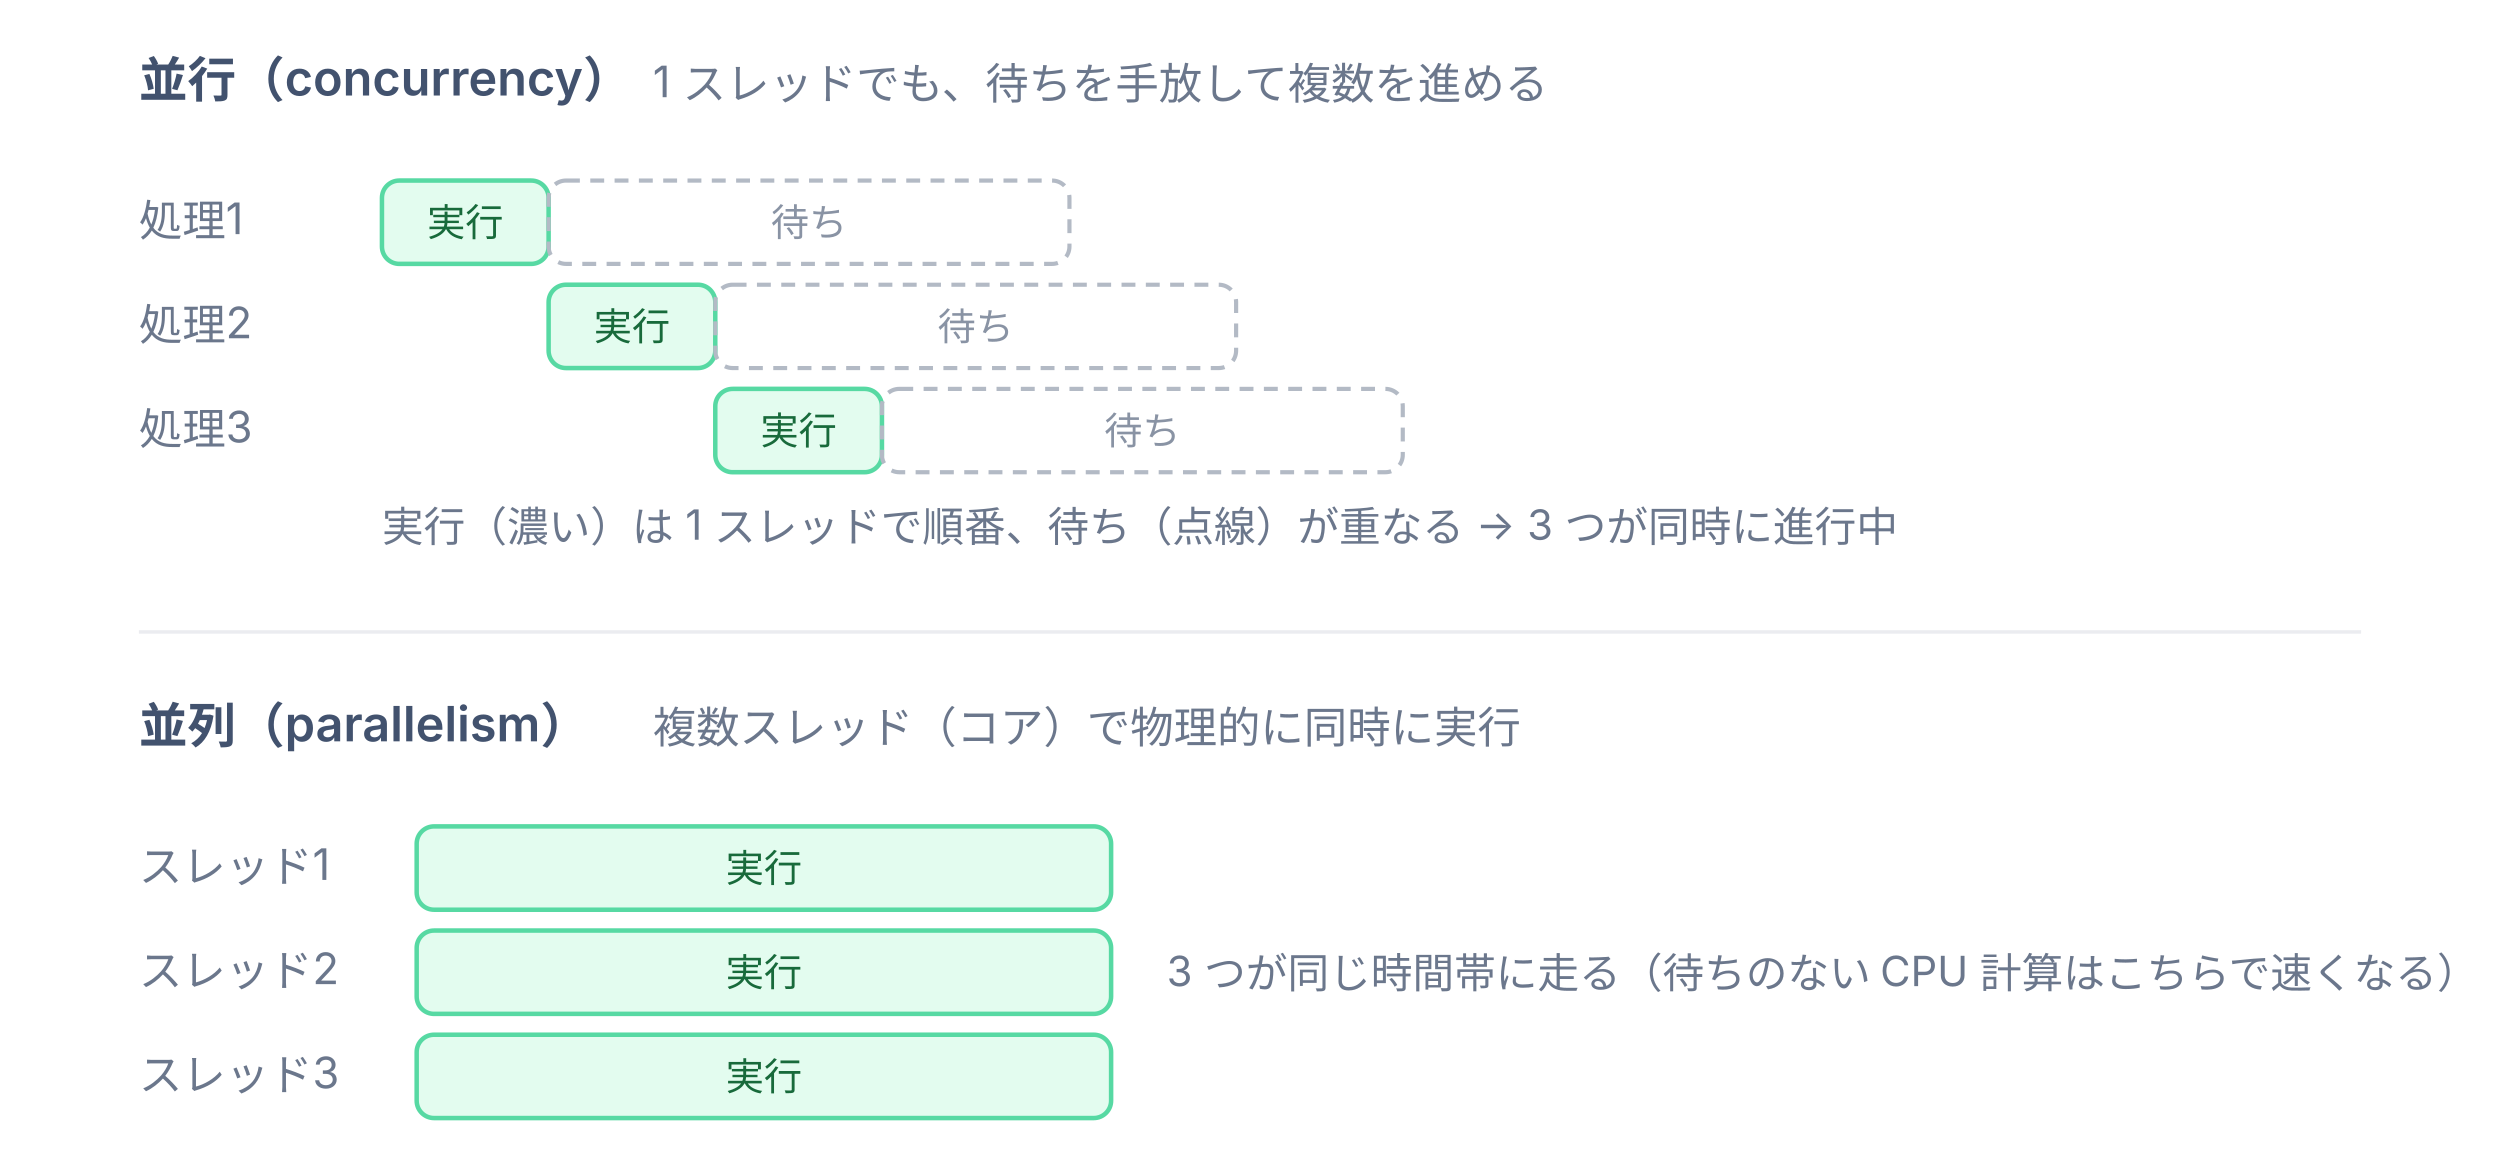
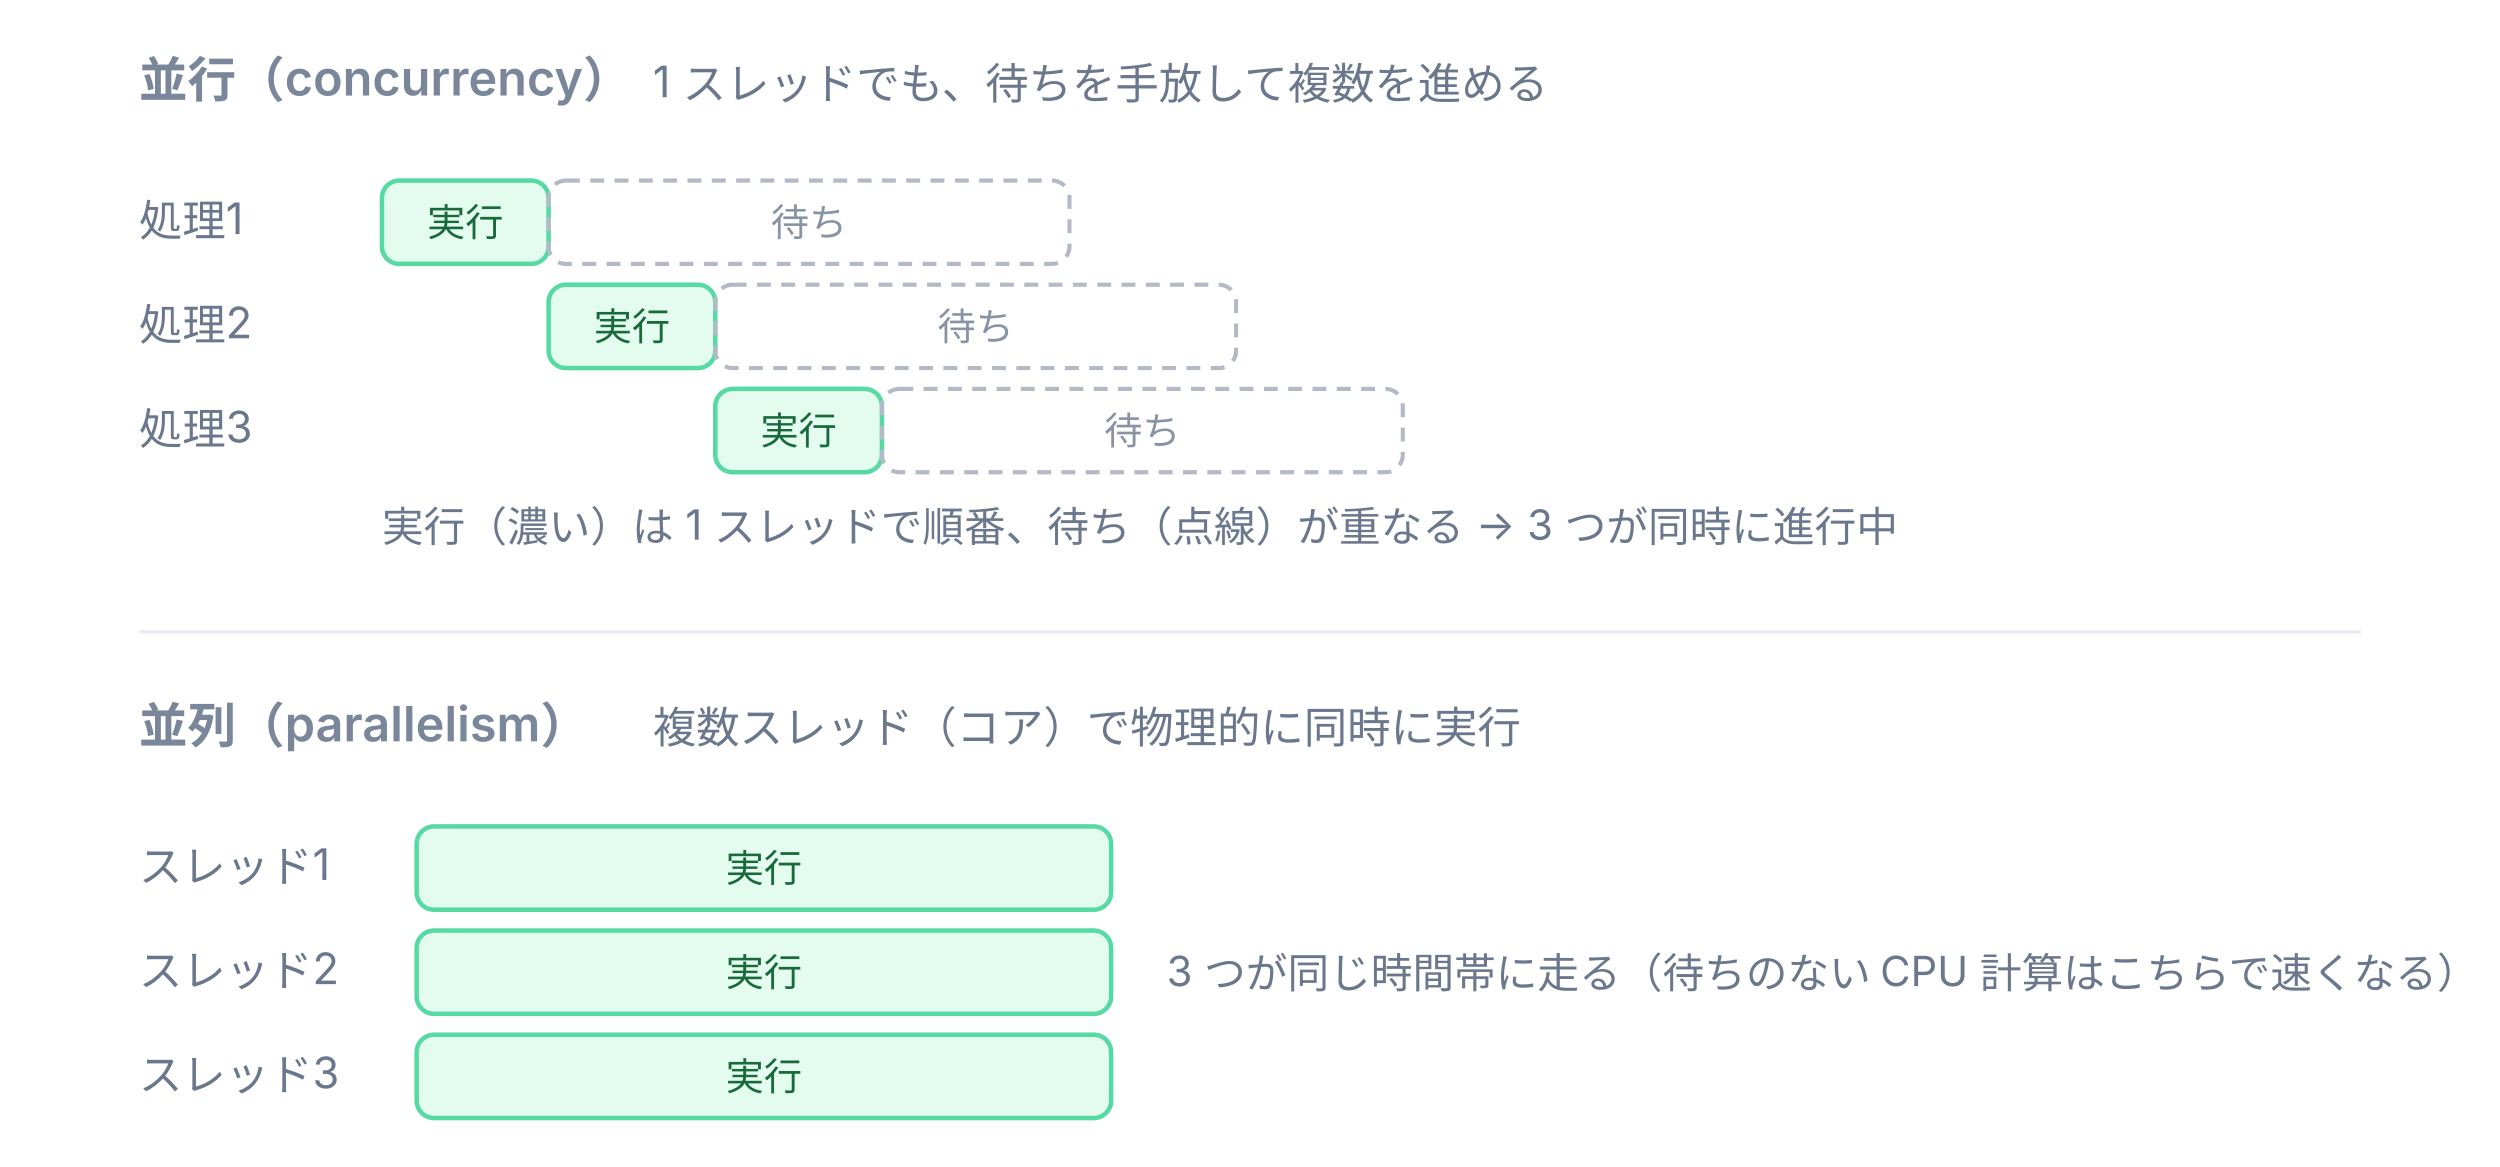
<svg xmlns="http://www.w3.org/2000/svg" width="720" height="336" viewBox="0 0 720 336" font-family="-apple-system, BlinkMacSystemFont, &quot;Hiragino Kaku Gothic ProN&quot;, &quot;Hiragino Sans&quot;, &quot;Noto Sans JP&quot;, Meiryo, sans-serif">
-   <text x="40" y="28" fill="#42526E" font-size="14" font-weight="600">並行（concurrency）</text>
+   <text x="40" y="28" fill="#7A869A" font-size="14" font-weight="600">並行（concurrency）</text>
  <text x="188" y="28" fill="#6B778C" font-size="12.5">1 スレッドでも、待ちを手放して複数を進める</text>
  <text x="40" y="68" fill="#6B778C" font-size="12.5">処理1</text>
  <rect x="110" y="52" width="48" height="24" rx="5" fill="#E3FCEF" stroke="#57D9A3" stroke-width="1.3" />
  <text x="134.0" y="68" text-anchor="middle" fill="#186A3B" font-size="11">実行</text>
  <rect x="158" y="52" width="150" height="24" rx="5" fill="none" stroke="#B3BAC5" stroke-width="1.2" stroke-dasharray="4 3" />
  <text x="233.0" y="68" text-anchor="middle" fill="#8993A4" font-size="11">待ち</text>
  <text x="40" y="98" fill="#6B778C" font-size="12.5">処理2</text>
  <rect x="158" y="82" width="48" height="24" rx="5" fill="#E3FCEF" stroke="#57D9A3" stroke-width="1.3" />
  <text x="182.0" y="98" text-anchor="middle" fill="#186A3B" font-size="11">実行</text>
  <rect x="206" y="82" width="150" height="24" rx="5" fill="none" stroke="#B3BAC5" stroke-width="1.2" stroke-dasharray="4 3" />
  <text x="281.0" y="98" text-anchor="middle" fill="#8993A4" font-size="11">待ち</text>
  <text x="40" y="128" fill="#6B778C" font-size="12.5">処理3</text>
  <rect x="206" y="112" width="48" height="24" rx="5" fill="#E3FCEF" stroke="#57D9A3" stroke-width="1.3" />
  <text x="230.0" y="128" text-anchor="middle" fill="#186A3B" font-size="11">実行</text>
  <rect x="254" y="112" width="150" height="24" rx="5" fill="none" stroke="#B3BAC5" stroke-width="1.2" stroke-dasharray="4 3" />
  <text x="329.0" y="128" text-anchor="middle" fill="#8993A4" font-size="11">待ち</text>
  <text x="110" y="156" fill="#6B778C" font-size="12">実行（濃い）は 1 スレッドで順番、待ち（点線）が重なる → 3 つが同時に進行中</text>
  <line x1="40" y1="182" x2="680" y2="182" stroke="#EBECF0" stroke-width="1" />
-   <text x="40" y="214" fill="#42526E" font-size="14" font-weight="600">並列（parallelism）</text>
+   <text x="40" y="214" fill="#7A869A" font-size="14" font-weight="600">並列（parallelism）</text>
  <text x="188" y="214" fill="#6B778C" font-size="12.5">複数スレッド（コア）で物理的に同時に実行</text>
  <text x="40" y="254" fill="#6B778C" font-size="12.5">スレッド1</text>
  <rect x="120" y="238" width="200" height="24" rx="5" fill="#E3FCEF" stroke="#57D9A3" stroke-width="1.3" />
  <text x="220.0" y="254" text-anchor="middle" fill="#186A3B" font-size="11">実行</text>
  <text x="40" y="284" fill="#6B778C" font-size="12.5">スレッド2</text>
  <rect x="120" y="268" width="200" height="24" rx="5" fill="#E3FCEF" stroke="#57D9A3" stroke-width="1.3" />
  <text x="220.0" y="284" text-anchor="middle" fill="#186A3B" font-size="11">実行</text>
  <text x="40" y="314" fill="#6B778C" font-size="12.5">スレッド3</text>
  <rect x="120" y="298" width="200" height="24" rx="5" fill="#E3FCEF" stroke="#57D9A3" stroke-width="1.3" />
  <text x="220.0" y="314" text-anchor="middle" fill="#186A3B" font-size="11">実行</text>
  <text x="336" y="284" fill="#6B778C" font-size="12">3 つが同じ時間帯に走る（待ちのない CPU 計算はこちらで速くなる）</text>
</svg>
